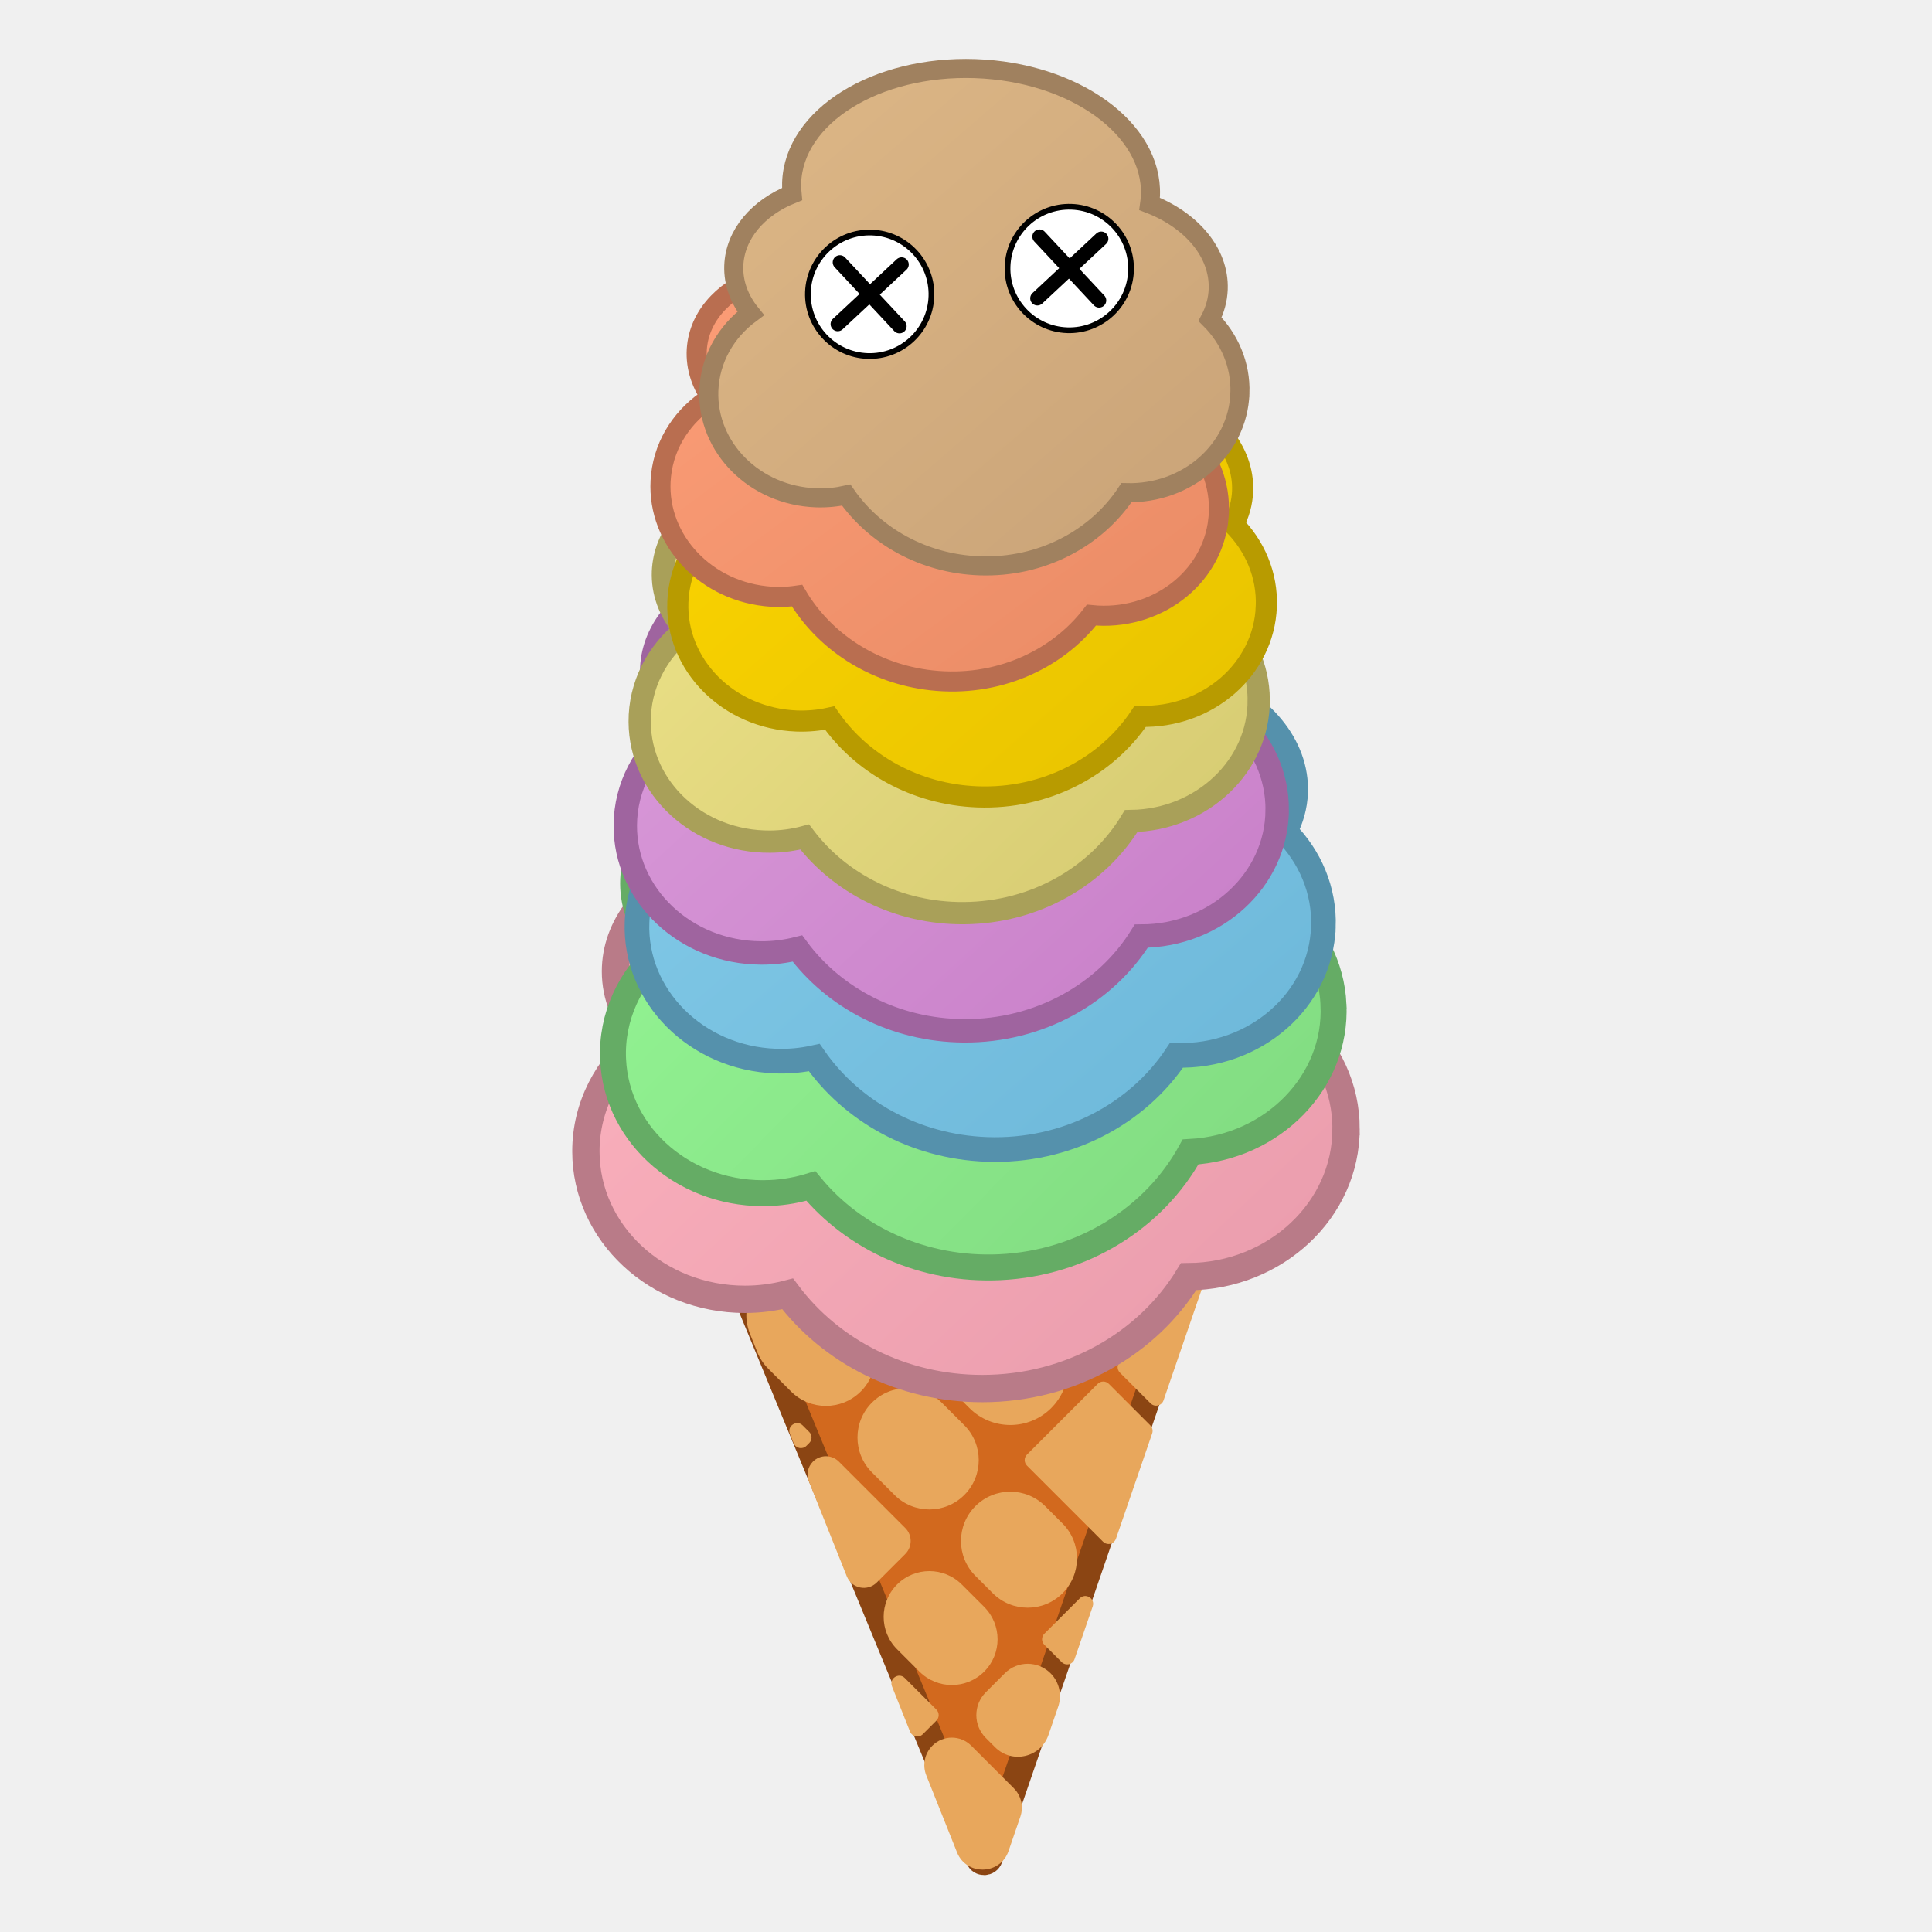
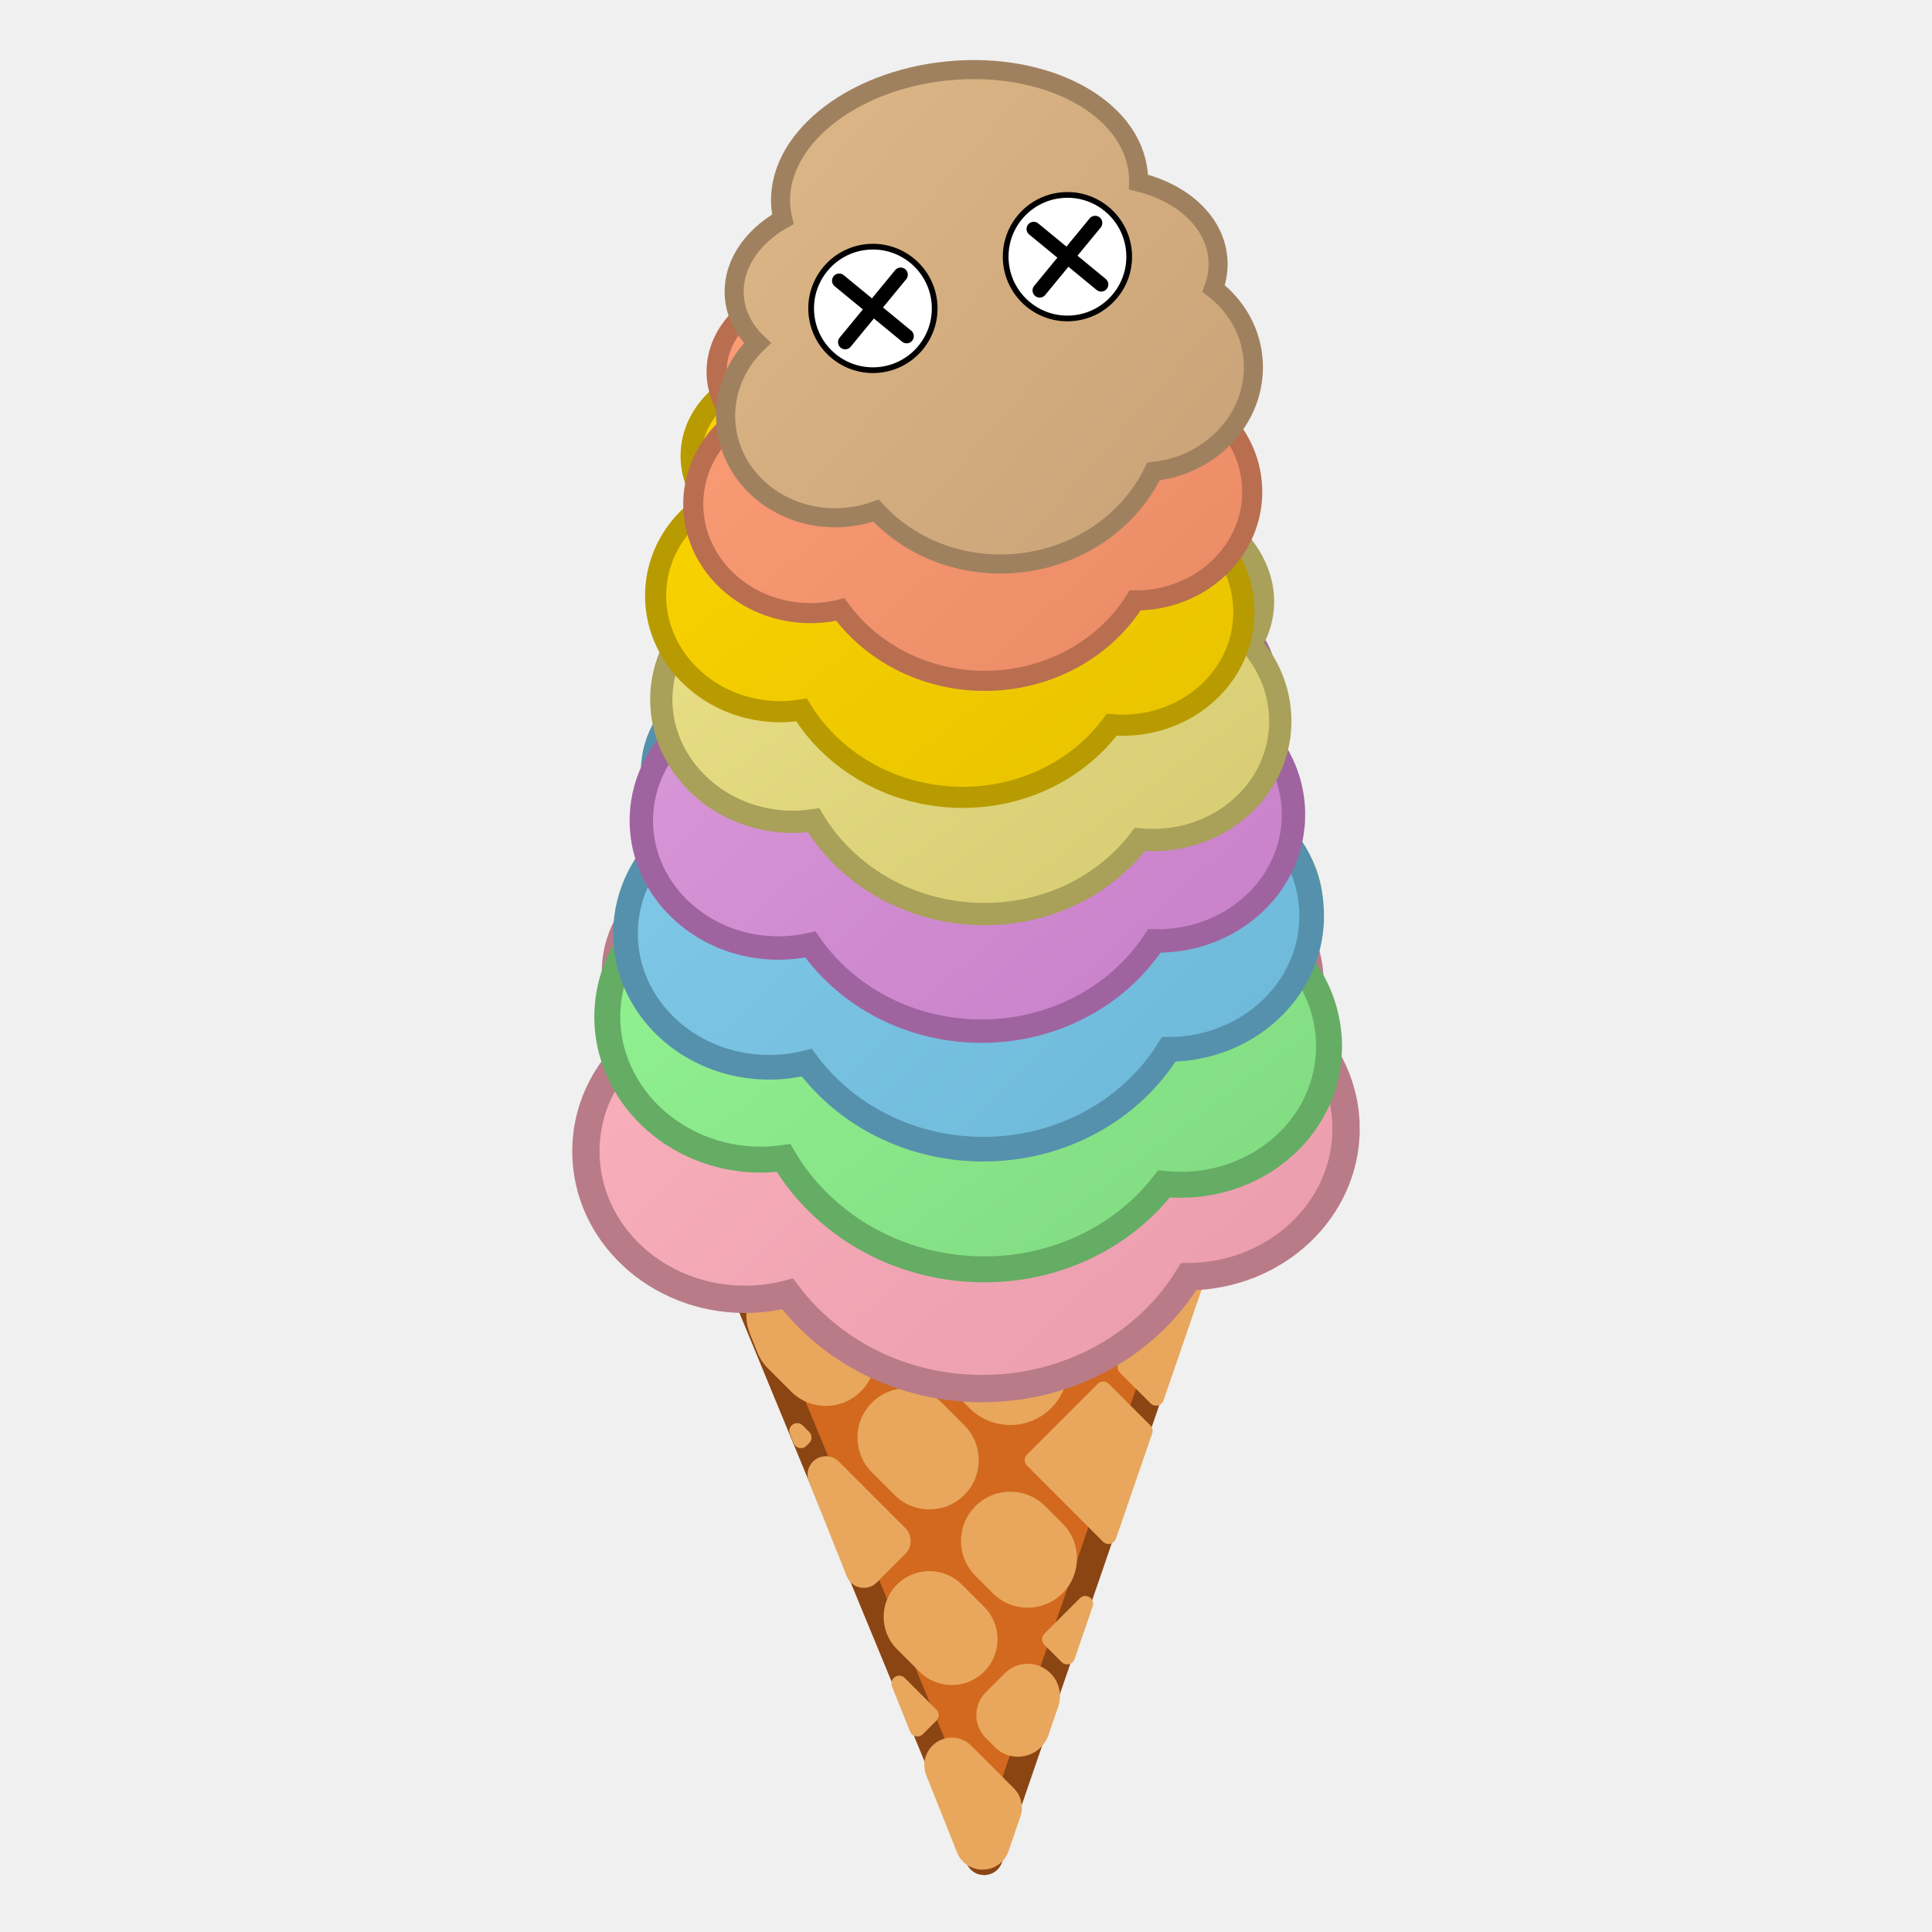
- <svg viewBox="0 0 1024 1024" width="100%" height="100%">
+ <svg xmlns="http://www.w3.org/2000/svg" viewBox="0 0 1024 1024" width="100%" height="100%">
  <defs>
    <linearGradient id="scoop-gradient-color-8-0" x1="0%" y1="0%" x2="100%" y2="100%">
      <stop offset="0%" style="stop-color:#FFB6C1;stop-opacity:1" />
      <stop offset="100%" style="stop-color:#E89AAB;stop-opacity:1" />
    </linearGradient>
    <linearGradient id="scoop-gradient-color-8-1" x1="0%" y1="0%" x2="100%" y2="100%">
      <stop offset="0%" style="stop-color:#98FB98;stop-opacity:1" />
      <stop offset="100%" style="stop-color:#7FD87F;stop-opacity:1" />
    </linearGradient>
    <linearGradient id="scoop-gradient-color-8-2" x1="0%" y1="0%" x2="100%" y2="100%">
      <stop offset="0%" style="stop-color:#87CEEB;stop-opacity:1" />
      <stop offset="100%" style="stop-color:#6BB6D8;stop-opacity:1" />
    </linearGradient>
    <linearGradient id="scoop-gradient-color-8-3" x1="0%" y1="0%" x2="100%" y2="100%">
      <stop offset="0%" style="stop-color:#DDA0DD;stop-opacity:1" />
      <stop offset="100%" style="stop-color:#C77DC7;stop-opacity:1" />
    </linearGradient>
    <linearGradient id="scoop-gradient-color-8-4" x1="0%" y1="0%" x2="100%" y2="100%">
      <stop offset="0%" style="stop-color:#F0E68C;stop-opacity:1" />
      <stop offset="100%" style="stop-color:#D4C970;stop-opacity:1" />
    </linearGradient>
    <linearGradient id="scoop-gradient-color-8-5" x1="0%" y1="0%" x2="100%" y2="100%">
      <stop offset="0%" style="stop-color:#FFD700;stop-opacity:1" />
      <stop offset="100%" style="stop-color:#E6C200;stop-opacity:1" />
    </linearGradient>
    <linearGradient id="scoop-gradient-color-8-6" x1="0%" y1="0%" x2="100%" y2="100%">
      <stop offset="0%" style="stop-color:#FFA07A;stop-opacity:1" />
      <stop offset="100%" style="stop-color:#E88A64;stop-opacity:1" />
    </linearGradient>
    <linearGradient id="scoop-gradient-color-8-7" x1="0%" y1="0%" x2="100%" y2="100%">
      <stop offset="0%" style="stop-color:#DEB887;stop-opacity:1" />
      <stop offset="100%" style="stop-color:#C8A277;stop-opacity:1" />
    </linearGradient>
  </defs>
  <g transform="translate(303.3062, 458.1) scale(0.7236889)">
    <g transform="translate(0, -147)">
      <g id="Cone">
        <path id="Cone_Bottom" data-name="Cone Bottom" d="M108.22,414.88l189.84,460.03c1.36,3.3,6.09,3.16,7.25-.22l159.34-463.34c.87-2.53-1.03-5.16-3.7-5.13l-349.18,3.32c-2.74.03-4.59,2.82-3.55,5.35Z" style="fill: rgb(210, 105, 30); stroke: rgb(139, 69, 19); stroke-linejoin: round; stroke-width: 20px;" />
        <g id="Waffle_Cross-Hatch" data-name="Waffle Cross-Hatch">
          <path d="M261.93,482.48h0c15.03-15.03,4.46-40.72-16.79-40.83h0c-21.37-.11-32.14,25.72-17.03,40.83h0c9.34,9.34,24.48,9.34,33.82,0Z" style="fill: rgb(232, 167, 92);" />
          <path d="M384.85,527.49l-51.82,51.82c-2.24,2.24-2.24,5.86,0,8.1l55.71,55.71c2.24,2.24,5.86,2.24,8.1,0h0c.62-.62,1.08-1.36,1.37-2.19l26.52-77.11c.71-2.07.18-4.36-1.37-5.91l-30.41-30.41c-2.24-2.24-5.86-2.24-8.1,0Z" style="fill: rgb(232, 167, 92);" />
          <rect x="274.59" y="463.59" width="84.73" height="95.66" rx="42.36" ry="42.36" transform="translate(-268.79 373.91) rotate(-45)" style="fill: rgb(232, 167, 92);" />
          <rect x="291.06" y="603.84" width="72.24" height="90.24" rx="36.12" ry="36.12" transform="translate(-363.06 421.43) rotate(-45)" style="fill: rgb(232, 167, 92);" />
          <path d="M371.7,684.58l-25.94,25.94c-2.24,2.24-2.24,5.86,0,8.1l12.67,12.67c2.99,2.99,8.09,1.82,9.46-2.19l13.28-38.61c1.97-5.74-5.17-10.2-9.46-5.91Z" style="fill: rgb(232, 167, 92);" />
          <path d="M159.42,564.14l2.73,6.83c1.52,3.82,6.46,4.83,9.37,1.93l2.05-2.05c2.24-2.24,2.24-5.86,0-8.1l-4.78-4.78c-4.4-4.4-11.67.39-9.37,6.17Z" style="fill: rgb(232, 167, 92);" />
          <path d="M243.92,633.11l-48.65-48.65c-5.24-5.24-13.74-5.24-18.99,0h0c-3.8,3.8-4.97,9.49-2.98,14.47l27.77,69.54c3.58,8.95,15.14,11.33,21.96,4.51l20.89-20.89c5.24-5.24,5.24-13.74,0-18.99Z" style="fill: rgb(232, 167, 92);" />
          <path d="M211.32,533.1h0c14.11-14.11,14.11-36.98,0-51.08l-34.94-34.94c-.72-.72-.72-1.89,0-2.62h0c1.16-1.16.34-3.15-1.3-3.16l-11.23-.06c-25.62-.13-43.23,25.72-33.73,49.51l5.37,13.45c1.82,4.55,4.54,8.68,8,12.15l16.74,16.74c14.11,14.11,36.98,14.11,51.08,0Z" style="fill: rgb(232, 167, 92);" />
          <path d="M263.74,792.53h0c-5.69,5.69-7.45,14.23-4.46,21.71l22.5,56.36c6.92,17.34,31.68,16.74,37.75-.92l8.66-25.2c2.5-7.28.64-15.35-4.8-20.79l-31.17-31.17c-7.87-7.87-20.62-7.87-28.48,0Z" style="fill: rgb(232, 167, 92);" />
          <path d="M392.94,503.07l40.81-40.81c2.24-2.24,5.86-2.24,8.1,0l.06.06c2.24,2.24,2.24,5.86,0,8.1l-40.81,40.81c-2.24,2.24-2.24,5.86,0,8.1l22.48,22.48c2.99,2.99,8.09,1.82,9.46-2.19l30.71-89.32c1.27-3.71-1.47-7.57-5.39-7.59l-120.63-.6c-5.11-.03-7.69,6.16-4.08,9.77l51.18,51.18c2.24,2.24,5.86,2.24,8.1,0Z" style="fill: rgb(232, 167, 92);" />
          <rect x="217.18" y="527.25" width="72.24" height="95.66" rx="36.12" ry="36.12" transform="translate(-332.45 347.55) rotate(-45)" style="fill: rgb(232, 167, 92);" />
          <path d="M350.28,739.46h0c-9.24-9.24-24.22-9.24-33.46,0l-13.94,13.94c-9.24,9.24-9.24,24.22,0,33.46l6.81,6.81c12.37,12.37,33.42,7.5,39.1-9.04l7.13-20.75c2.94-8.55.75-18.03-5.64-24.42Z" style="fill: rgb(232, 167, 92);" />
          <path d="M234.18,749.12l13.2,33.06c1.52,3.82,6.46,4.83,9.37,1.93l9.93-9.93c2.24-2.24,2.24-5.86,0-8.1l-23.13-23.13c-4.4-4.4-11.67.39-9.37,6.17Z" style="fill: rgb(232, 167, 92);" />
          <rect x="236.26" y="661.25" width="67.04" height="90.24" rx="33.52" ry="33.52" transform="translate(-420.46 397.65) rotate(-45)" style="fill: rgb(232, 167, 92);" />
        </g>
        <ellipse id="Cone_Top" data-name="Cone Top" cx="288.37" cy="404.38" rx="182.34" ry="67.01" style="fill: rgb(210, 105, 30); stroke: rgb(139, 69, 19); stroke-miterlimit: 10; stroke-width: 20px;" />
      </g>
    </g>
    <g transform="translate(288, 103) rotate(0) scale(1) translate(-288, -250)">
      <path id="Scoop_Outline" data-name="Scoop Outline" d="M566.75,340.67c0-29.85-12.97-56.87-33.96-76.47,4.8-9.98,7.44-20.71,7.44-31.9,0-38.29-30.62-71.33-74.92-86.77.33-3.07.51-6.17.51-9.3,0-69.72-84.29-126.24-188.26-126.24s-188.26,56.52-188.26,126.24c0,4,.29,7.95.83,11.86-34.94,15.4-58.48,44.25-58.48,77.34,0,18.21,7.15,35.15,19.39,49.26-25.1,19.88-41.05,49.47-41.05,82.54,0,59.85,52.15,108.37,116.49,108.37,10.83,0,21.3-1.4,31.26-3.98,31.42,41.91,83.55,69.34,142.55,69.34,64.73,0,121.2-33,151.11-81.94,63.8-.57,115.34-48.85,115.34-108.34Z" style="fill: url(&quot;#scoop-gradient-color-8-0&quot;); stroke: rgb(185, 123, 136); stroke-miterlimit: 10; stroke-width: 20px;" />
    </g>
-     <g transform="translate(289.0034, 29) rotate(-2.663978) scale(0.95) translate(-288, -250)">
+     <g transform="translate(300.0169, 29) rotate(6.358221) scale(0.95) translate(-288, -250)">
      <path id="Scoop_Outline" data-name="Scoop Outline" d="M566.75,340.67c0-29.85-12.97-56.87-33.96-76.47,4.8-9.98,7.44-20.71,7.44-31.9,0-38.29-30.62-71.33-74.92-86.77.33-3.07.51-6.17.51-9.3,0-69.72-84.29-126.24-188.26-126.24s-188.26,56.52-188.26,126.24c0,4,.29,7.95.83,11.86-34.94,15.4-58.48,44.25-58.48,77.34,0,18.21,7.15,35.15,19.39,49.26-25.1,19.88-41.05,49.47-41.05,82.54,0,59.85,52.15,108.37,116.49,108.37,10.83,0,21.3-1.4,31.26-3.98,31.42,41.91,83.55,69.34,142.55,69.34,64.73,0,121.2-33,151.11-81.94,63.8-.57,115.34-48.85,115.34-108.34Z" style="fill: url(&quot;#scoop-gradient-color-8-1&quot;); stroke: rgb(101, 172, 101); stroke-miterlimit: 10; stroke-width: 20px;" />
    </g>
-     <g transform="translate(301.7225, -45) rotate(2.098639) scale(0.9025) translate(-288, -250)">
+     <g transform="translate(290.5055, -45) rotate(0.360737) scale(0.9025) translate(-288, -250)">
      <path id="Scoop_Outline" data-name="Scoop Outline" d="M566.75,340.67c0-29.85-12.97-56.87-33.96-76.47,4.8-9.98,7.44-20.71,7.44-31.9,0-38.29-30.62-71.33-74.92-86.77.33-3.07.51-6.17.51-9.3,0-69.72-84.29-126.24-188.26-126.24s-188.26,56.52-188.26,126.24c0,4,.29,7.95.83,11.86-34.94,15.4-58.48,44.25-58.48,77.34,0,18.21,7.15,35.15,19.39,49.26-25.1,19.88-41.05,49.47-41.05,82.54,0,59.85,52.15,108.37,116.49,108.37,10.83,0,21.3-1.4,31.26-3.98,31.42,41.91,83.55,69.34,142.55,69.34,64.73,0,121.2-33,151.11-81.94,63.8-.57,115.34-48.85,115.34-108.34Z" style="fill: url(&quot;#scoop-gradient-color-8-2&quot;); stroke: rgb(85, 145, 172); stroke-miterlimit: 10; stroke-width: 20px;" />
    </g>
-     <g transform="translate(277.8166, -119) rotate(0.3811015) scale(0.857375) translate(-288, -250)">
+     <g transform="translate(291.8424, -119) rotate(1.857762) scale(0.857375) translate(-288, -250)">
      <path id="Scoop_Outline" data-name="Scoop Outline" d="M566.75,340.67c0-29.85-12.97-56.87-33.96-76.47,4.8-9.98,7.44-20.71,7.44-31.9,0-38.29-30.62-71.33-74.92-86.77.33-3.07.51-6.17.51-9.3,0-69.72-84.29-126.24-188.26-126.24s-188.26,56.52-188.26,126.24c0,4,.29,7.95.83,11.86-34.94,15.4-58.48,44.25-58.48,77.34,0,18.21,7.15,35.15,19.39,49.26-25.1,19.88-41.05,49.47-41.05,82.54,0,59.85,52.15,108.37,116.49,108.37,10.83,0,21.3-1.4,31.26-3.98,31.42,41.91,83.55,69.34,142.55,69.34,64.73,0,121.2-33,151.11-81.94,63.8-.57,115.34-48.85,115.34-108.34Z" style="fill: url(&quot;#scoop-gradient-color-8-3&quot;); stroke: rgb(159, 100, 159); stroke-miterlimit: 10; stroke-width: 20px;" />
    </g>
-     <g transform="translate(275.2834, -193) rotate(-0.3450123) scale(0.8145062) translate(-288, -250)">
+     <g transform="translate(299.7745, -193) rotate(5.828422) scale(0.8145062) translate(-288, -250)">
      <path id="Scoop_Outline" data-name="Scoop Outline" d="M566.75,340.67c0-29.85-12.97-56.87-33.96-76.47,4.8-9.98,7.44-20.71,7.44-31.9,0-38.29-30.62-71.33-74.92-86.77.33-3.07.51-6.17.51-9.3,0-69.72-84.29-126.24-188.26-126.24s-188.26,56.52-188.26,126.24c0,4,.29,7.95.83,11.86-34.94,15.4-58.48,44.25-58.48,77.34,0,18.21,7.15,35.15,19.39,49.26-25.1,19.88-41.05,49.47-41.05,82.54,0,59.85,52.15,108.37,116.49,108.37,10.83,0,21.3-1.4,31.26-3.98,31.42,41.91,83.55,69.34,142.55,69.34,64.73,0,121.2-33,151.11-81.94,63.8-.57,115.34-48.85,115.34-108.34Z" style="fill: url(&quot;#scoop-gradient-color-8-4&quot;); stroke: rgb(169, 160, 89); stroke-miterlimit: 10; stroke-width: 20px;" />
    </g>
-     <g transform="translate(295.4152, -267) rotate(2.141386) scale(0.7737809) translate(-288, -250)">
+     <g transform="translate(283.1102, -267) rotate(5.190699) scale(0.7737809) translate(-288, -250)">
      <path id="Scoop_Outline" data-name="Scoop Outline" d="M566.75,340.67c0-29.85-12.97-56.87-33.96-76.47,4.8-9.98,7.44-20.71,7.44-31.9,0-38.29-30.62-71.33-74.92-86.77.33-3.07.51-6.17.51-9.3,0-69.72-84.29-126.24-188.26-126.24s-188.26,56.52-188.26,126.24c0,4,.29,7.95.83,11.86-34.94,15.4-58.48,44.25-58.48,77.34,0,18.21,7.15,35.15,19.39,49.26-25.1,19.88-41.05,49.47-41.05,82.54,0,59.85,52.15,108.37,116.49,108.37,10.83,0,21.3-1.4,31.26-3.98,31.42,41.91,83.55,69.34,142.55,69.34,64.73,0,121.2-33,151.11-81.94,63.8-.57,115.34-48.85,115.34-108.34Z" style="fill: url(&quot;#scoop-gradient-color-8-5&quot;); stroke: rgb(184, 155, 0); stroke-miterlimit: 10; stroke-width: 20px;" />
    </g>
-     <g transform="translate(276.7671, -341) rotate(6.247435) scale(0.7350919) translate(-288, -250)">
+     <g transform="translate(293.9353, -341) rotate(0.6998065) scale(0.7350919) translate(-288, -250)">
      <path id="Scoop_Outline" data-name="Scoop Outline" d="M566.75,340.67c0-29.85-12.97-56.87-33.96-76.47,4.8-9.98,7.44-20.71,7.44-31.9,0-38.29-30.62-71.33-74.92-86.77.33-3.07.51-6.17.51-9.3,0-69.72-84.29-126.24-188.26-126.24s-188.26,56.52-188.26,126.24c0,4,.29,7.95.83,11.86-34.94,15.4-58.48,44.25-58.48,77.34,0,18.21,7.15,35.15,19.39,49.26-25.1,19.88-41.05,49.47-41.05,82.54,0,59.85,52.15,108.37,116.49,108.37,10.83,0,21.3-1.4,31.26-3.98,31.42,41.91,83.55,69.34,142.55,69.34,64.73,0,121.2-33,151.11-81.94,63.8-.57,115.34-48.85,115.34-108.34Z" style="fill: url(&quot;#scoop-gradient-color-8-6&quot;); stroke: rgb(185, 110, 80); stroke-miterlimit: 10; stroke-width: 20px;" />
    </g>
-     <g transform="translate(296.6294, -415) rotate(1.972142) scale(0.6983373) translate(-288, -250)">
+     <g transform="translate(298.6486, -415) rotate(-5.567073) scale(0.6983373) translate(-288, -250)">
      <path id="Scoop_Outline" data-name="Scoop Outline" d="M566.75,340.67c0-29.85-12.97-56.87-33.96-76.47,4.8-9.98,7.44-20.71,7.44-31.9,0-38.29-30.62-71.33-74.92-86.77.33-3.07.51-6.17.51-9.3,0-69.72-84.29-126.24-188.26-126.24s-188.26,56.52-188.26,126.24c0,4,.29,7.95.83,11.86-34.94,15.4-58.48,44.25-58.48,77.34,0,18.21,7.15,35.15,19.39,49.26-25.1,19.88-41.05,49.47-41.05,82.54,0,59.85,52.15,108.37,116.49,108.37,10.83,0,21.3-1.4,31.26-3.98,31.42,41.91,83.55,69.34,142.55,69.34,64.73,0,121.2-33,151.11-81.94,63.8-.57,115.34-48.85,115.34-108.34Z" style="fill: url(&quot;#scoop-gradient-color-8-7&quot;); stroke: rgb(160, 129, 95); stroke-miterlimit: 10; stroke-width: 20px;" />
      <g id="Right_Eye" data-name="Right Eye">
        <circle id="Left_Eye_Outline" data-name="Left Eye Outline" cx="383.4" cy="216.12" r="64.78" style="fill: #fff; stroke: #000; stroke-miterlimit: 10; stroke-width: 6px;" />
      </g>
      <g id="Left_Eye" data-name="Left Eye">
        <circle id="Right_Eye_Outline" data-name="Right Eye Outline" cx="175.1" cy="250.34" r="64.78" style="fill: #fff; stroke: #000; stroke-miterlimit: 10; stroke-width: 6px;" />
      </g>
      <g>
        <line x1="351.01" y1="183.73" x2="415.79" y2="248.51" stroke="#000" stroke-width="15" stroke-linecap="round" />
        <line x1="351.01" y1="248.51" x2="415.79" y2="183.73" stroke="#000" stroke-width="15" stroke-linecap="round" />
      </g>
      <g>
        <line x1="142.71" y1="217.95" x2="207.49" y2="282.73" stroke="#000" stroke-width="15" stroke-linecap="round" />
        <line x1="142.71" y1="282.73" x2="207.49" y2="217.95" stroke="#000" stroke-width="15" stroke-linecap="round" />
      </g>
    </g>
  </g>
</svg>
